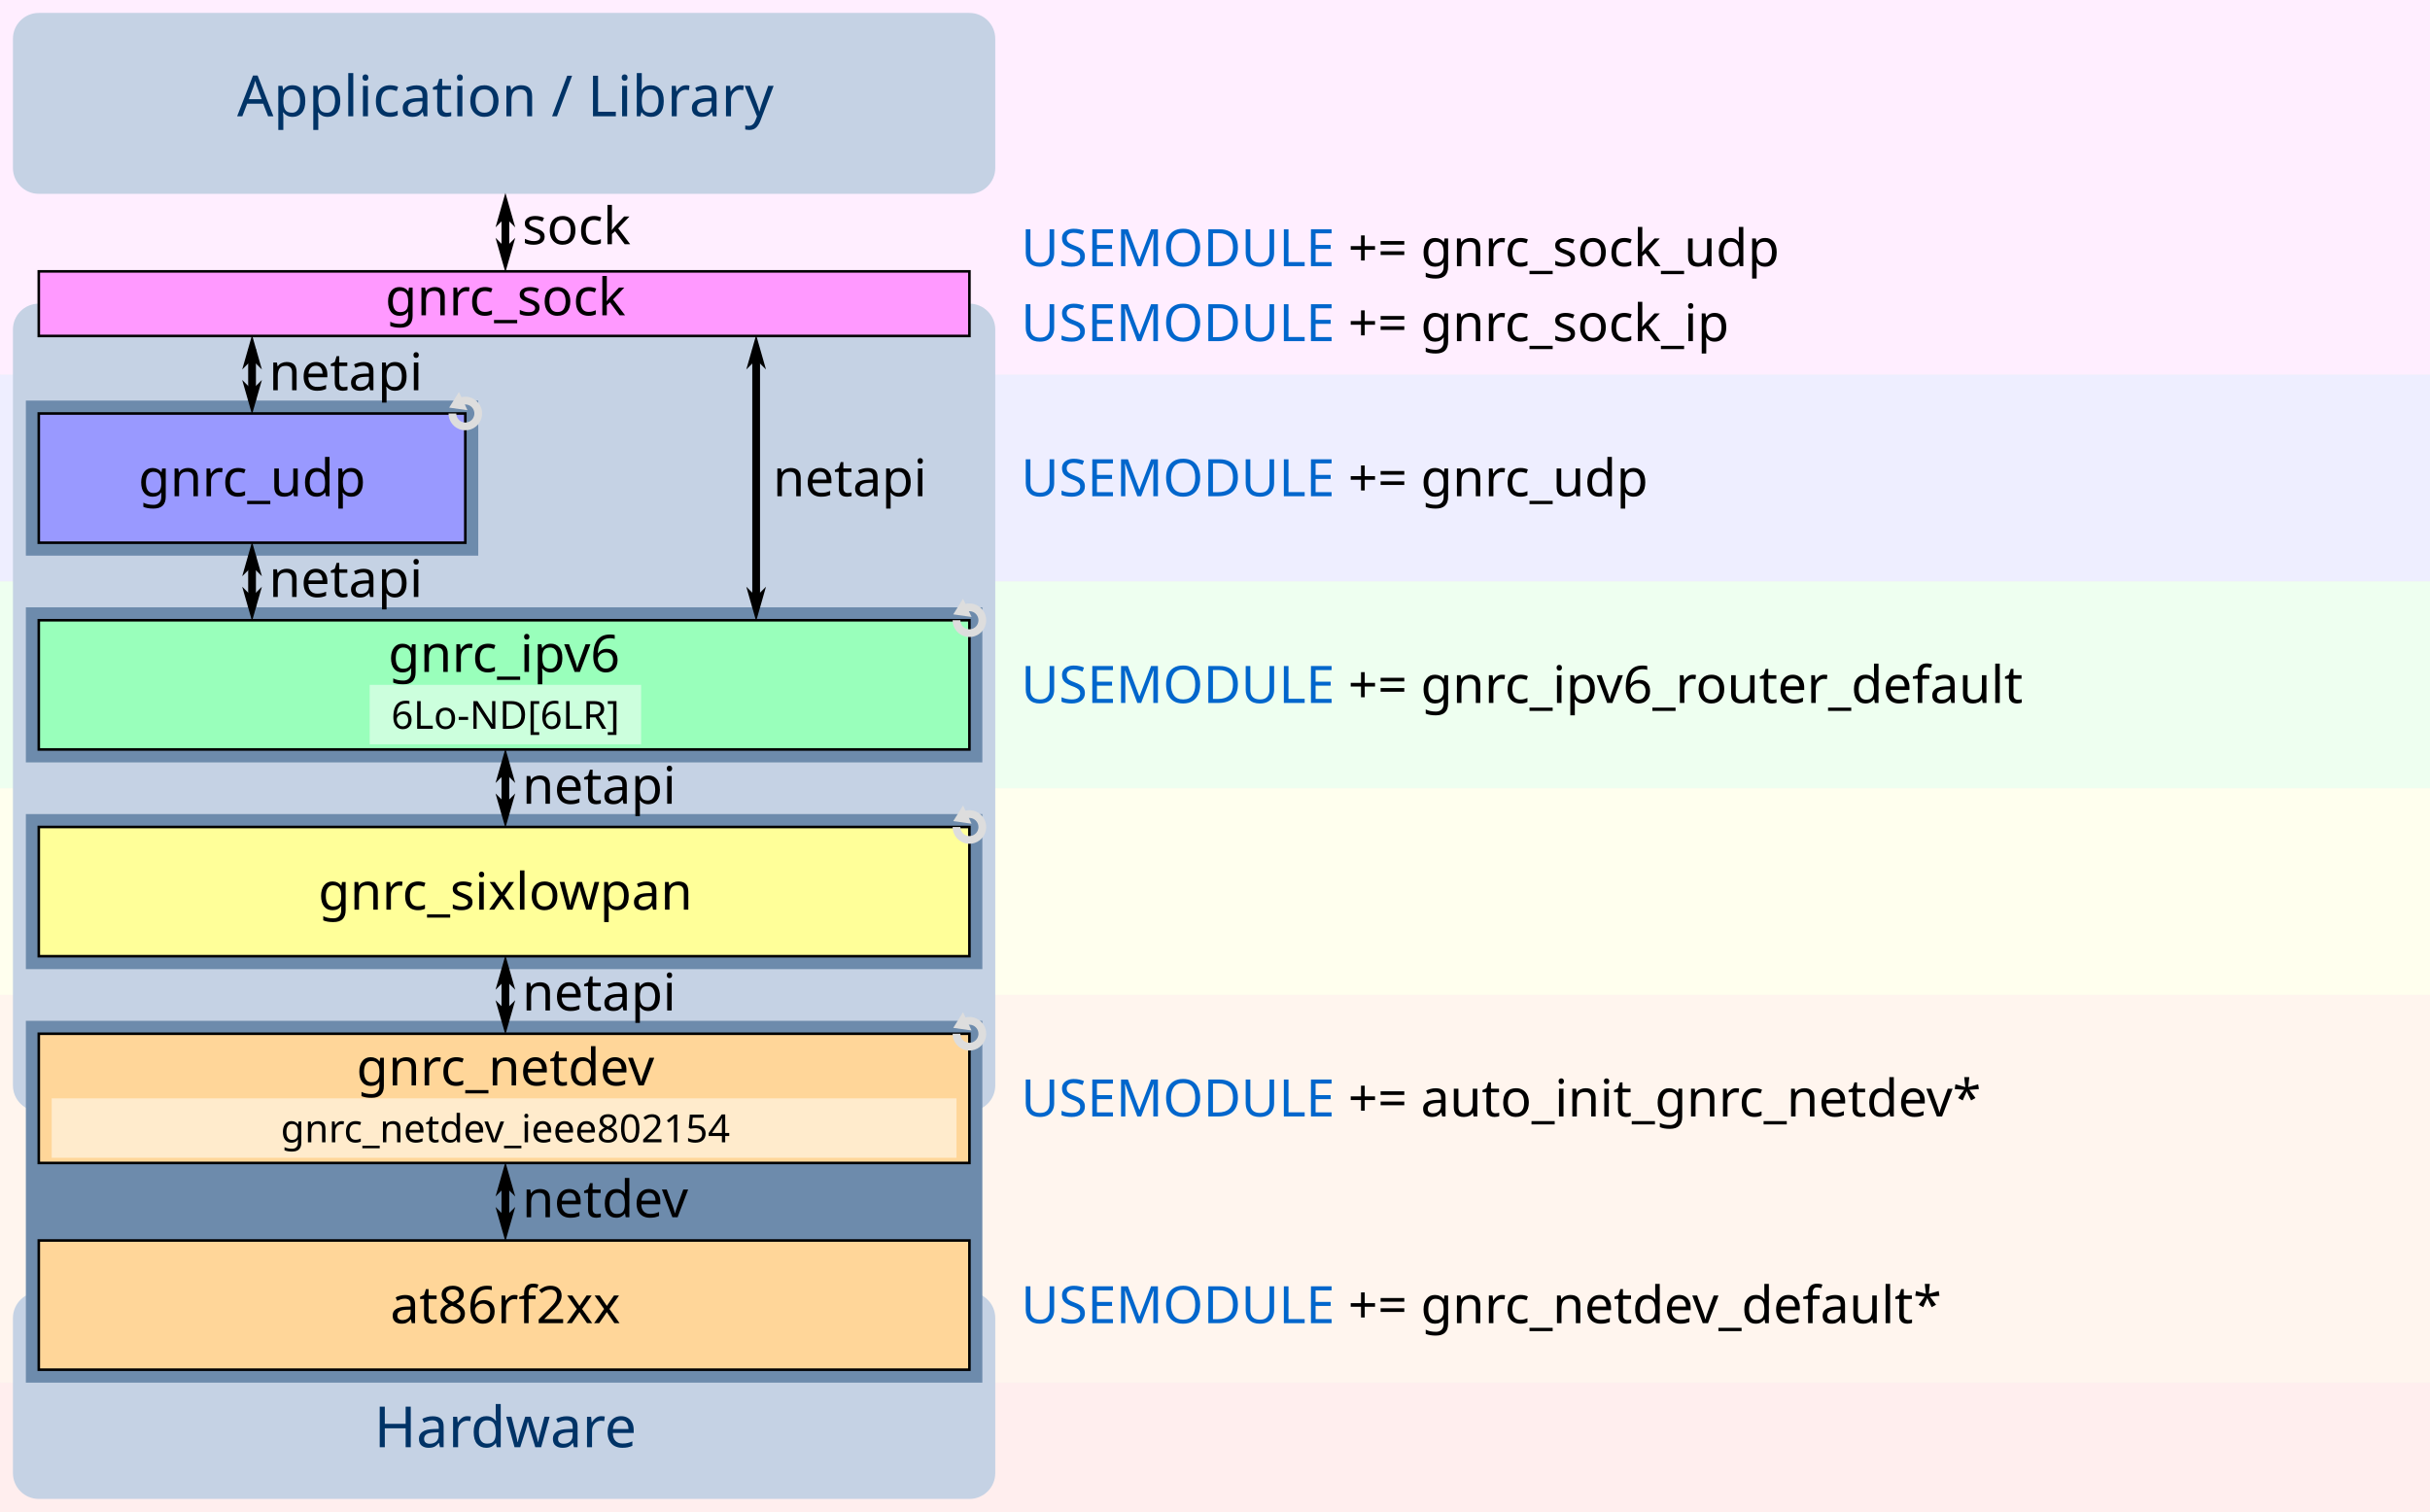
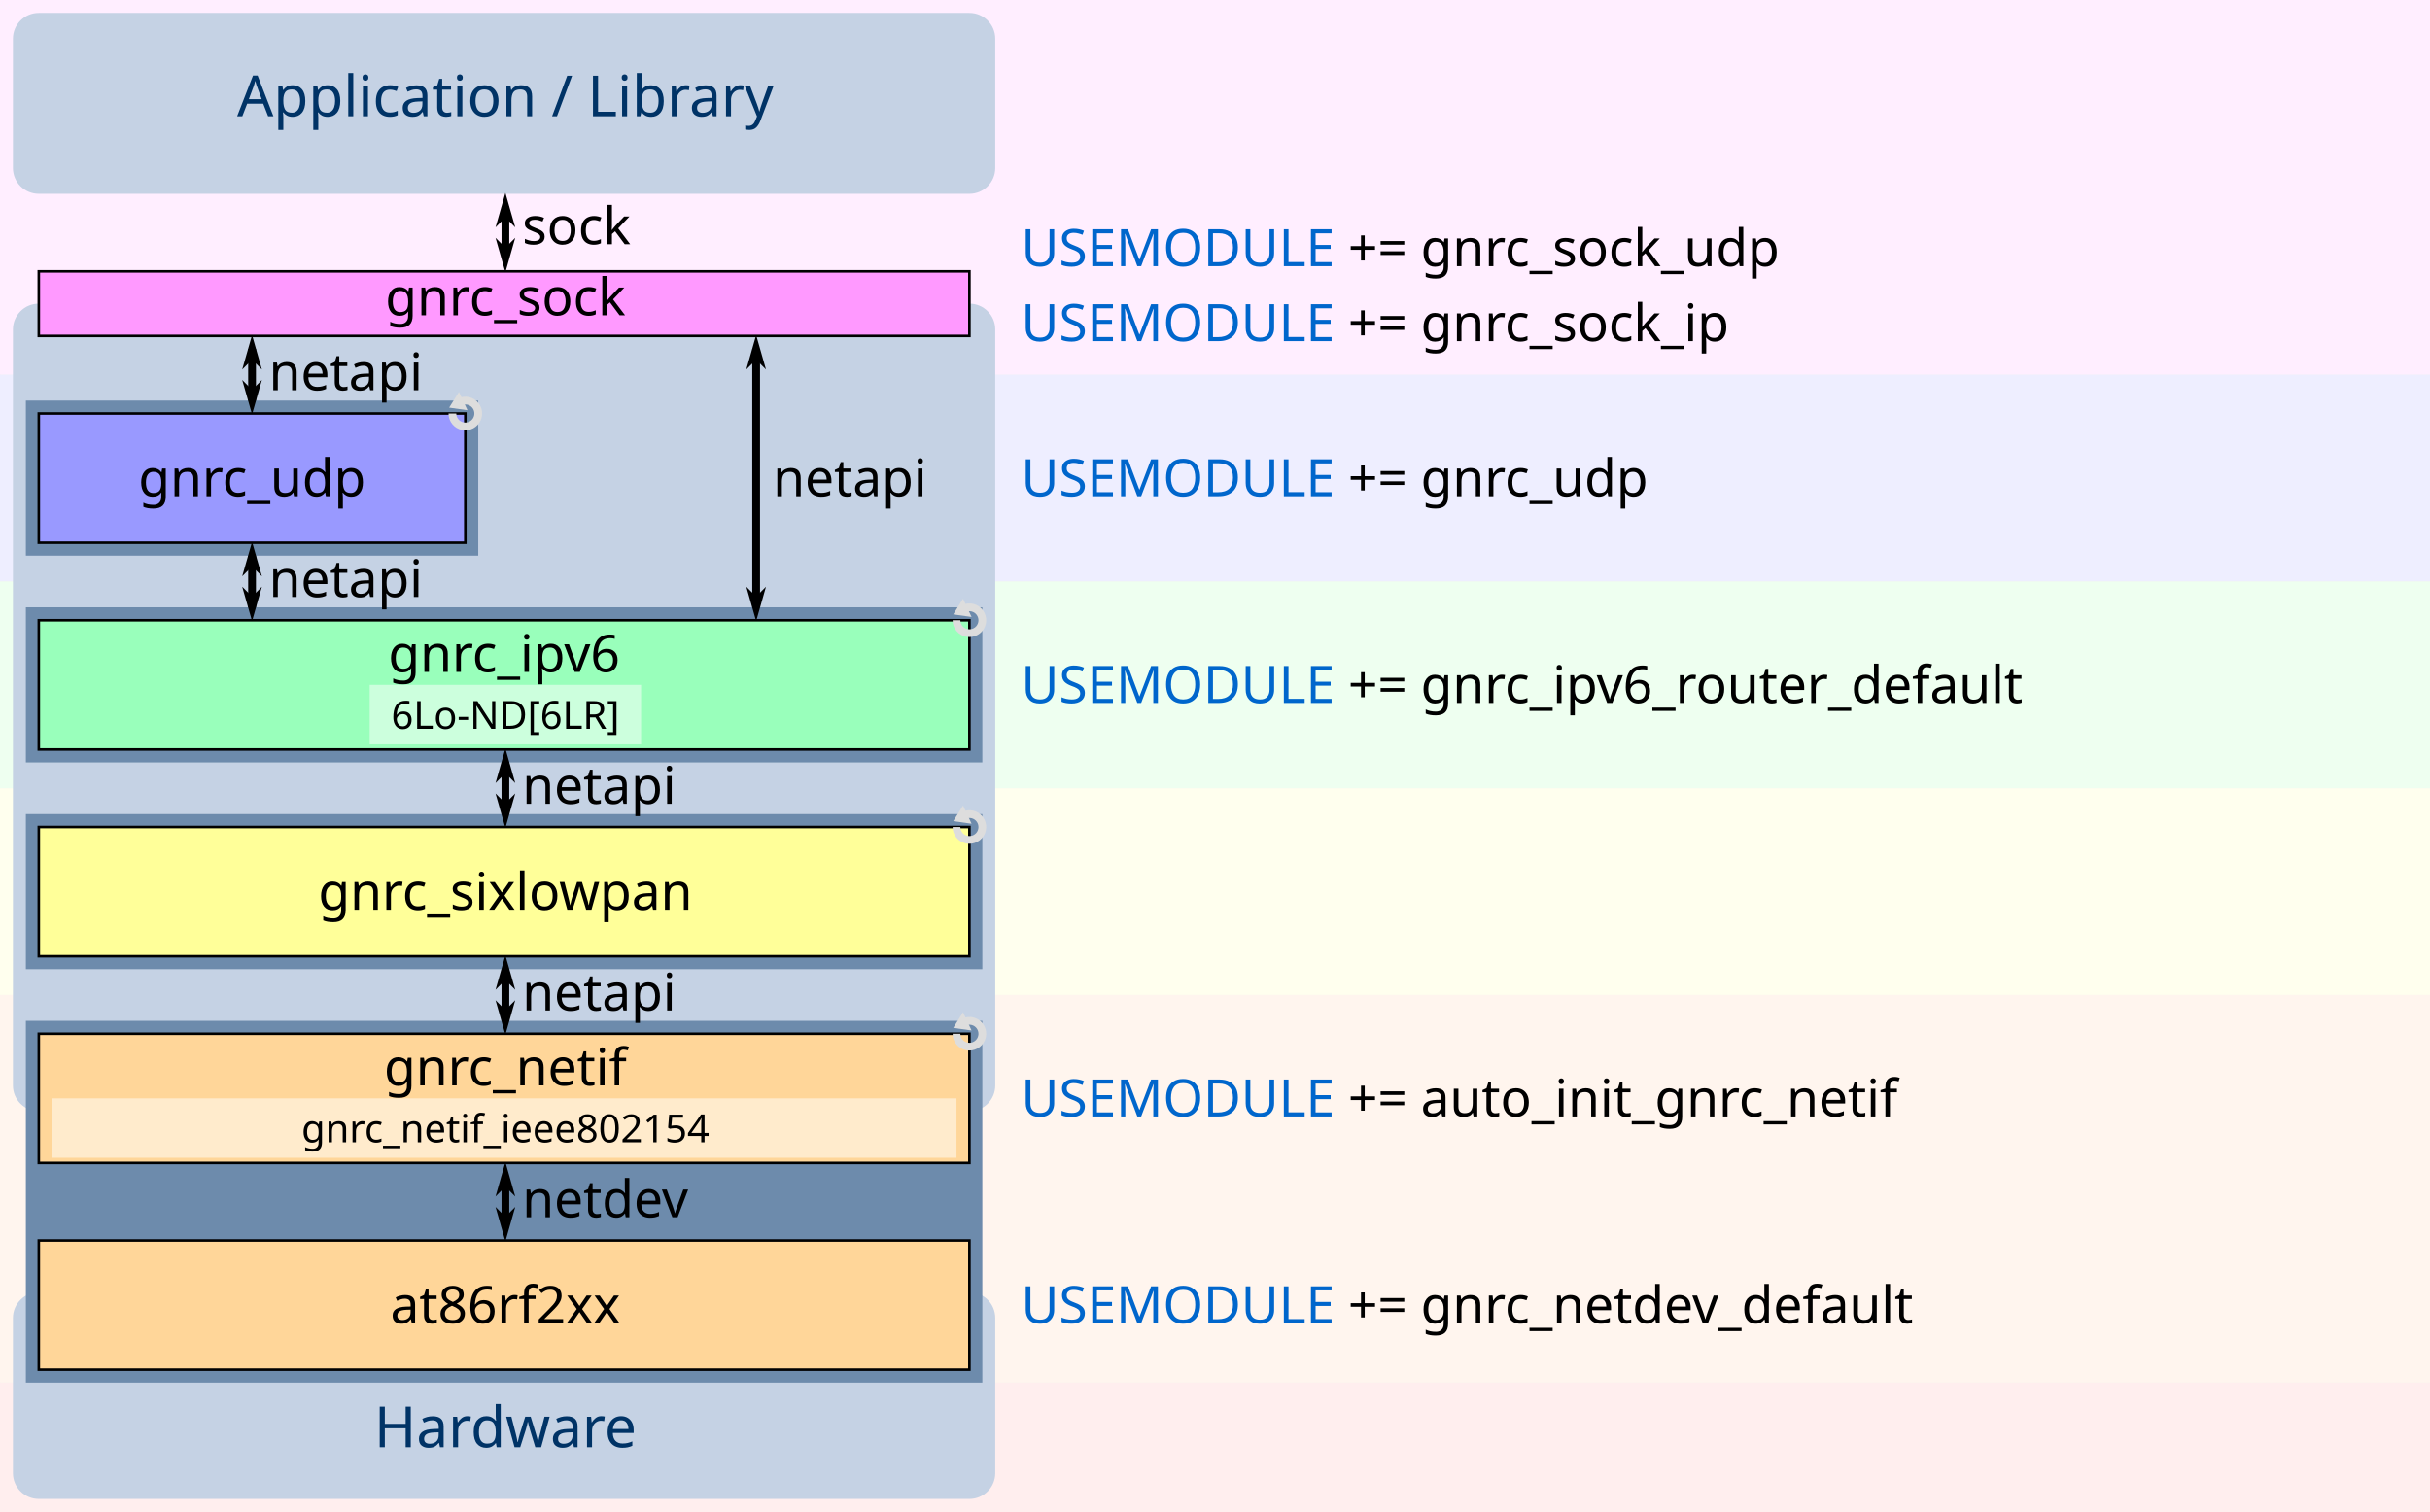
<svg xmlns="http://www.w3.org/2000/svg" version="1.1" width="110mm" height="68.457mm" viewBox="0 0 940 585">
  <defs>
    <style type="text/css">
        .modbox-text {
          line-height: 125%;
          fill: #000000;
          font-family: 'CMU Sans Serif';
          font-size: 20px;
          text-anchor: middle;
        }
        .submodbox-text {
          line-height: 125%;
          fill: #000000;
          font-family: 'CMU Sans Serif';
          font-size: 15px;
          text-anchor: middle;
        }
        .legend {
          fill: #000000;
          font-family: 'CMU Sans Serif';
          font-size: 22px;
          text-anchor: start;
          text-align: center;
        }
        .modbox {
          fill: #ffffff;
          stroke: #000000;
          stroke-miterlimit: 4;
          stroke-miterjoin: round;
          stroke-width: 1;
        }
        .submodbox {
          fill: #ffffff;
        }
        rect.thread {
          fill: #6D8BAC;
        }
        .outer-text {
          line-height: 125%;
          fill: #003366;
          font-family: 'CMU Sans Serif';
          font-size: 22px;
          text-anchor: middle;
        }
        .outer-text-netapi {
          line-height: 125%;
          fill: #000000;
          font-family: 'CMU Sans Serif';
          font-size: 20px;
          text-anchor: start;
        }
        .outer-stroke {
          fill: #C5D2E4;
          stroke: none;
        }
        #gnrc-detail-sock {
          fill: none;
          stroke: url(#outer-gradient-sock);
          stroke-linejoin: miter;
          stroke-miterlimit: 4;
          stroke-width: 3;
        }
        #gnrc-detail-netdev {
          fill: none;
          stroke: url(#outer-gradient-netdev);
          stroke-linejoin: miter;
          stroke-miterlimit: 4;
          stroke-width: 3;
        }
        .thread-marker {
          fill: none;
          stroke: #dddddd;
          marker-end: url(#thread-marker-end);
          stroke-width: 3;
        }
        .outer-stroke-dashed {
          fill: none;
          stroke: #000000;
          stroke-dasharray: 9, 9;
          stroke-linejoin: miter;
          stroke-miterlimit: 4;
          stroke-width: 3;
        }
        .outer-stroke-dotted {
          fill: none;
          stroke: #000000;
          stroke-dasharray: 1, 5;
          stroke-linejoin: miter;
          stroke-miterlimit: 4;
          stroke-width: 3;
        }
        .outer-stroke-arrow {
          fill: none;
          marker-start: url(#arrow-start);
          marker-end: url(#arrow-end);
          stroke: #000000;
          stroke-linejoin: miter;
          stroke-miterlimit: 4;
          stroke-width: 3;
        }
        .outer-arrow-head {
          fill: #000000;
          fill-rule: evenodd;
          stroke: #000000;
          stroke-width: 1pt;
        }
        .thread-marker-head {
          fill: #dddddd;
        }

        #gnrc-sock-box,#microcoap-box {
          fill: #ff99ff;
        }
        #gnrc-tcp-box,#gnrc-udp-box {
          fill: #9999ff;
        }
        #gnrc-ipv6-box {
          fill: #99ffbb;
        }
        #gnrc-ipv6 .submodbox {
          fill: #ccffdd;
        }
        #gnrc-6lo-box {
          fill: #ffff99;
        }
        .mac-box {
          fill: #ffd699;
        }
        .mac-group .submodbox {
          fill: #ffebcc;
        }
        .appl {
          fill: #ffeeff;
        }
        .tl {
          fill: #eeeeff;
        }
        .nl {
          fill: #eefff0;
        }
        .adpl {
          fill: #ffffee;
        }
        .ll {
          fill: #fff5ee;
        }
        .pl {
          fill: #ffeeee;
        }
        .codebox {
          line-height: 125%;
          fill: #000000;
          font-family: 'Source Code Pro';
          font-size: 20px;
          text-anchor: left;
        }
        .codebox .codebox-variable {
          line-height: 125%;
          fill: #0066cc;
          font-family: 'Source Code Pro';
          font-size: 20px;
          text-anchor: left;
        }
    </style>
    <linearGradient id="outer-gradient-sock" x1="0%" y1="0%" x2="0%" y2="100%">
      <stop style="stop-color: #000000; stop-opacity: 0;" offset="0" />
      <stop style="stop-color: #000000; stop-opacity: 0;" offset="0.1" />
      <stop style="stop-color: #000000; stop-opacity: 1;" offset="0.9" />
      <stop style="stop-color: #000000; stop-opacity: 1;" offset="1" />
    </linearGradient>
    <linearGradient id="outer-gradient-netdev" x1="0%" y1="0%" x2="0%" y2="100%">
      <stop style="stop-color: #000000; stop-opacity: 1;" offset="0" />
      <stop style="stop-color: #000000; stop-opacity: 1;" offset="0.1" />
      <stop style="stop-color: #000000; stop-opacity: 0;" offset="0.9" />
      <stop style="stop-color: #000000; stop-opacity: 0;" offset="1" />
    </linearGradient>
    <marker style="overflow: visible" id="arrow-start" orient="auto">
      <path class="outer-arrow-head" d="M 0,0 5,-5 -12.5,0 5,5 0,0 z" transform="matrix(0.2,0,0,0.2,1.2,0)" />
    </marker>
    <marker style="overflow: visible" id="arrow-end" orient="auto">
      <path class="outer-arrow-head" d="M 0,0 5,-5 -12.5,0 5,5 0,0 z" transform="matrix(-0.2,0,0,-0.2,-1.2,0)" />
    </marker>
    <marker style="overflow: visible" id="thread-marker-end" orient="auto">
      <path class="thread-marker-head" d="M 1,0 -1,1.3 -1,-1.3 z" transform="rotate(20)" />
    </marker>
  </defs>
  <rect class="appl" x="0" y="0" width="1500" height="145" />
  <rect class="tl" x="0" y="145" width="1500" height="80" />
  <rect class="nl" x="0" y="225" width="1500" height="80" />
  <rect class="adpl" x="0" y="305" width="1500" height="80" />
  <rect class="ll" x="0" y="385" width="1500" height="150" />
  <rect class="pl" x="0" y="535" width="1500" height="80" />
  <g id="gnrc-detail" transform="translate(5,0)">
    <g id="application-border">
      <rect id="application-border-box" class="outer-stroke" x="0" y="5" width="380" height="70" rx="10" ry="10" />
      <text id="application-border-label" class="outer-text" x="190.5" y="45">
        <tspan>Application / Library</tspan>
      </text>
    </g>
    <g id="gnrc-detail-gnrc" transform="translate(0,80)">
      <rect id="sys-net-border" class="outer-stroke" x="0" y="37.5" width="380" height="312.5" rx="10" ry="10" />
      <rect id="hardware-border-box" class="outer-stroke" x="0" y="420" width="380" height="80" rx="10" ry="10" />
      <rect id="hardware-6lo-thread-box" class="thread" x="5" y="315" width="370" height="140" />
      <rect id="gnrc-udp-thread" class="thread" x="5" y="75" width="175" height="60" />
      <rect id="gnrc-ipv6-thread" class="thread" x="5" y="155" width="370" height="60" />
      <rect id="gnrc-6lo-thread" class="thread" x="5" y="235" width="370" height="60" />
      <g id="gnrc-sock">
        <rect id="gnrc-sock-box" class="modbox" x="10" y="25" width="360" height="25" />
        <text id="gnrc-sock-label" class="modbox-text" x="190.5" y="42">
          <tspan>gnrc_sock</tspan>
        </text>
      </g>
      <g id="sock-app">
        <path id="sock-app-arrow" d="m 190.5,0 0,20" class="outer-stroke-arrow" />
        <text id="sock-app-label" class="outer-text-netapi" x="197" y="14.5">
          <tspan>sock</tspan>
        </text>
      </g>
      <g id="netapi-sock-udp">
        <path id="netapi-sock-udp-arrow" d="m 92.5,55 0,20" class="outer-stroke-arrow" />
        <text id="netapi-sock-udp-label" class="outer-text-netapi" x="99" y="71">
          <tspan>netapi</tspan>
        </text>
      </g>
      <g id="netapi-sock-ipv6">
        <path id="netapi-sock-ipv6-arrow" d="m 287.5,55 0,100" class="outer-stroke-arrow" />
        <text id="netapi-sock-ipv6-label" class="outer-text-netapi" x="294" y="112">
          <tspan>netapi</tspan>
        </text>
      </g>
      <g id="gnrc-udp" class="thread">
        <rect id="gnrc-udp-box" class="modbox" x="10" y="80" width="165" height="50" />
        <text id="gnrc-udp-label" class="modbox-text" x="92.5" y="112">
          <tspan>gnrc_udp</tspan>
        </text>
        <path class="thread-marker" d="M 170 80 a 5 5 0 1 0 1.464 -3.536" />
      </g>
      <g id="netapi-udp-ipv6">
        <path id="netapi-udp-ipv6-arrow" d="m 92.5,135 0,20" class="outer-stroke-arrow" />
        <text id="netapi-udp-ipv6-label" class="outer-text-netapi" x="99" y="151">
          <tspan>netapi</tspan>
        </text>
      </g>
      <g id="gnrc-ipv6" class="thread">
        <rect id="gnrc-ipv6-box" class="modbox" x="10" y="160" width="360" height="50">
        </rect>
        <text id="gnrc-ipv6-label" class="modbox-text" x="190" y="180">
          <tspan>gnrc_ipv6</tspan>
        </text>
        <rect class="submodbox" x="138" y="185" width="105" height="23" />
        <text id="gnrc-6Lo-ND-6LBR-label" class="submodbox-text" x="190.5" y="202">
          <tspan>6Lo-ND[6LR]</tspan>
        </text>
        <path class="thread-marker" d="M 365 160 a 5 5 0 1 0 1.464 -3.536" />
      </g>
      <g id="hardware-border">
        <text id="hardware-border-label" class="outer-text" x="190.5" y="480">
          <tspan>Hardware</tspan>
        </text>
      </g>
      <g id="netapi-ipv6-6lo">
        <path id="netapi-ipv6-6lo-arrow" d="m 190.5,215 0,20" class="outer-stroke-arrow" />
        <text id="netapi-ipv6-6lo-label" class="outer-text-netapi" x="197" y="231">
          <tspan>netapi</tspan>
        </text>
      </g>
      <g id="gnrc-6lo" class="thread">
        <rect id="gnrc-6lo-box" class="modbox" x="10" y="240" width="360" height="50" />
        <text id="gnrc-6lo-label" class="modbox-text" x="190.5" y="272">
          <tspan>gnrc_sixlowpan</tspan>
        </text>
        <path class="thread-marker" d="M 365 240 a 5 5 0 1 0 1.464 -3.536" />
      </g>
-       <g id="netapi-6lo-netdev">
-         <path id="netapi-6lo-netdev-arrow" d="m 190.5,295 0,20" class="outer-stroke-arrow" />
-         <text id="netapi-6lo-netdev-label" class="outer-text-netapi" x="197" y="311">
+       <g id="netapi-6lo-netif">
+         <path id="netapi-6lo-netif-arrow" d="m 190.5,295 0,20" class="outer-stroke-arrow" />
+         <text id="netapi-6lo-netif-label" class="outer-text-netapi" x="197" y="311">
          <tspan>netapi</tspan>
        </text>
      </g>
      <g id="gnrc-netdev-6lo" class="mac-group">
        <rect id="netdev-6lo-box" class="modbox mac-box" x="10" y="320" width="360" height="50" />
        <text id="netdev-6lo-label" class="modbox-text" x="190.5" y="340">
-           <tspan>gnrc_netdev</tspan>
+           <tspan>gnrc_netif</tspan>
        </text>
        <rect class="submodbox" x="15" y="345" width="350" height="23" />
-         <text id="gnrc-netdev-eth-label" class="submodbox-text" x="190.5" y="362">
-           <tspan>gnrc_netdev_ieee802154</tspan>
+         <text id="gnrc-netif-ieee802154-label" class="submodbox-text" x="190.5" y="362">
+           <tspan>gnrc_netif_ieee802154</tspan>
        </text>
        <path class="thread-marker" d="M 365 320 a 5 5 0 1 0 1.464 -3.536" />
        <path id="netdev-6lo-arrow" d="m 190.5,375 0,20" class="outer-stroke-arrow" />
        <text id="netdev-6lo-label" class="outer-text-netapi" x="197" y="391">
          <tspan>netdev</tspan>
        </text>
        <rect id="netdev-6lo-drive-box" class="modbox mac-box" x="10" y="400" width="360" height="50" />
        <text id="netdev-6lo-driver-label" class="modbox-text" x="190.5" y="432">
          <tspan>at86rf2xx</tspan>
        </text>
      </g>
    </g>
    <g class="codebox">
      <text x="390" y="103" id="make-gnrc_udp">
        <tspan class="codebox-variable">USEMODULE</tspan> += gnrc_sock_udp</text>
      <text x="390" y="132" id="make-gnrc_udp">
        <tspan class="codebox-variable">USEMODULE</tspan> += gnrc_sock_ip</text>
      <text x="390" y="192" id="make-gnrc_udp">
        <tspan class="codebox-variable">USEMODULE</tspan> += gnrc_udp</text>
      <text x="390" y="272" id="make-gnrc_ipv6">
        <tspan class="codebox-variable">USEMODULE</tspan> += gnrc_ipv6_router_default</text>
-       <text x="390" y="432" id="make-auto_init_gnrc_netdev">
-         <tspan class="codebox-variable">USEMODULE</tspan> += auto_init_gnrc_netdev*</text>
-       <text x="390" y="512" id="make-auto_init_gnrc_netdev">
-         <tspan class="codebox-variable">USEMODULE</tspan> += gnrc_netdev_default*</text>
+       <text x="390" y="432" id="make-auto_init_gnrc_netif">
+         <tspan class="codebox-variable">USEMODULE</tspan> += auto_init_gnrc_netif</text>
+       <text x="390" y="512" id="make-gnrc_netdev_default">
+         <tspan class="codebox-variable">USEMODULE</tspan> += gnrc_netdev_default</text>
    </g>
  </g>
</svg>
